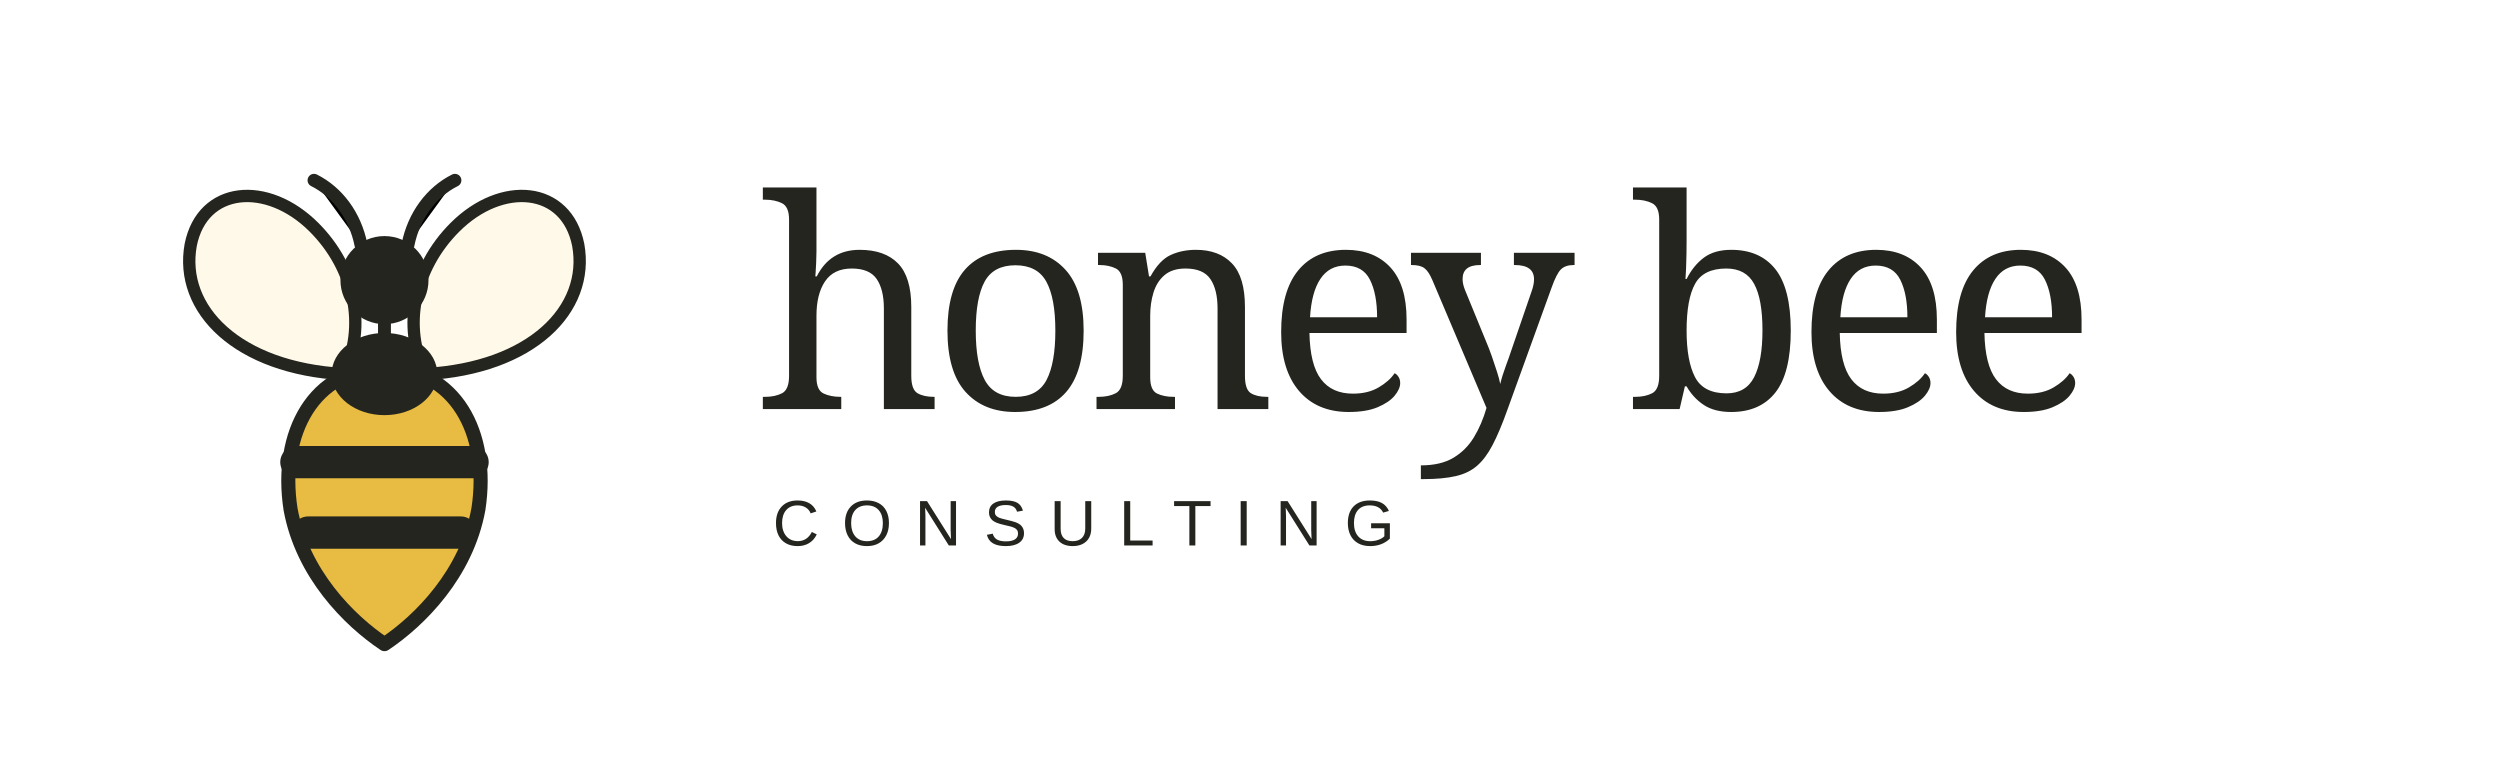
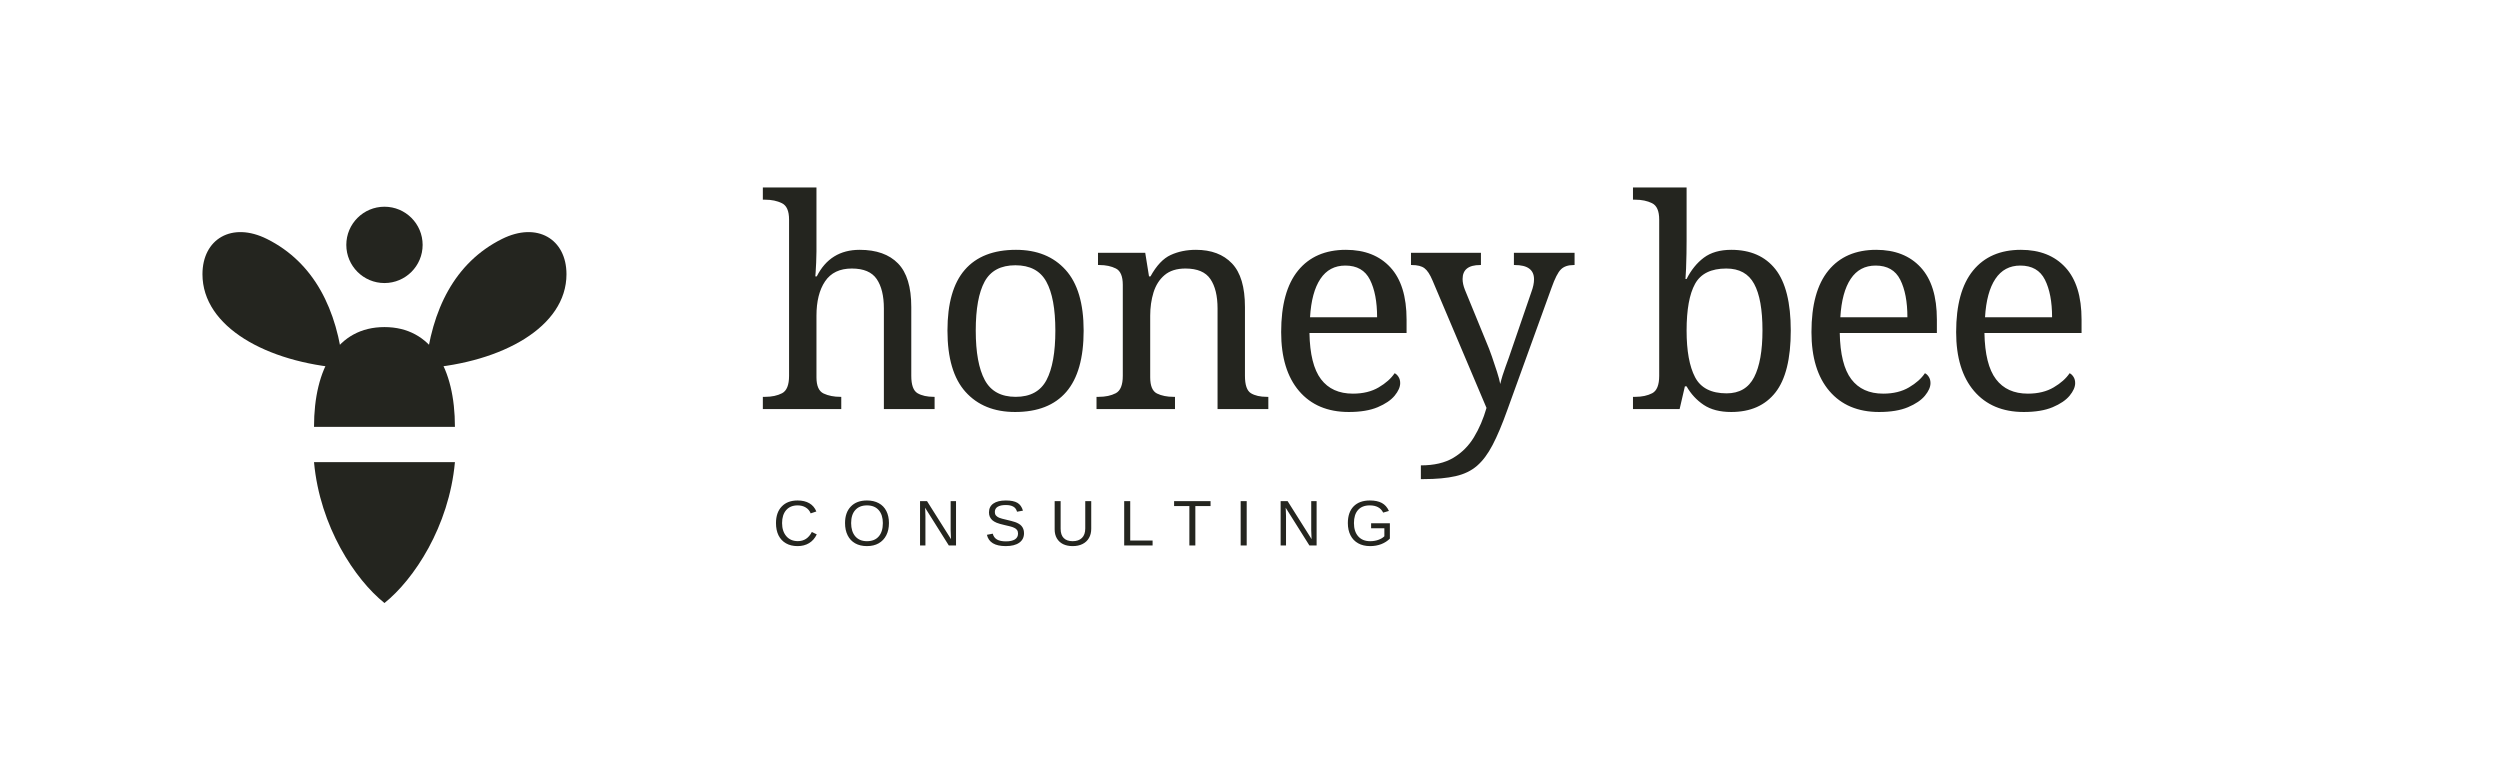
<svg xmlns="http://www.w3.org/2000/svg" width="660" height="200" viewBox="0 0 660 200">
  <g transform="translate(24 29) scale(1.55)">
-     <g stroke="#24251f" stroke-linecap="round" stroke-linejoin="round">
-       <path d="M43 45C25 44 15 34 17 23c2-10 13-11 21-3 7 7 9 17 5 25Z" fill="#fff9e9" stroke-width="2.1" />
-       <path d="M57 45C75 44 85 34 83 23c-2-10-13-11-21-3-7 7-9 17-5 25Z" fill="#fff9e9" stroke-width="2.1" />
-       <path d="M50 44c-12 0-18 11-16 24 2 11 10 19 16 23 6-4 14-12 16-23 2-13-4-24-16-24Z" fill="#e8bb43" stroke-width="2.4" />
-       <path d="M35 60h30M37 72h26" stroke-width="5.5" />
-       <ellipse cx="50" cy="45" rx="9" ry="7" fill="#24251f" stroke="none" />
-       <circle cx="50" cy="29" r="7.5" fill="#24251f" stroke="none" />
-       <path d="M46 23c-1-5-4-9-8-11M54 23c1-5 4-9 8-11M50 36.5v3" stroke-width="2.2" />
+     <g fill="#24251f">
+       <circle cx="50" cy="23" r="6.5" />
+       <path d="M43 44c-13-1-24-7-24-16 0-6 5-9 11-6 8 4 12 12 13 22Zm14 0c13-1 24-7 24-16 0-6-5-9-11-6-8 4-12 12-13 22Z" />
+       <path d="M50 37c-8 0-12 7-12 17h24c0-10-4-17-12-17ZM38 60h24c-1 11-7 20-12 24-5-4-11-13-12-24Z" />
    </g>
  </g>
  <text x="200" y="108" fill="#24251f" font-family="Georgia,serif" font-size="77" letter-spacing="-3">honey bee</text>
  <text x="204" y="144" fill="#24251f" font-family="Arial,sans-serif" font-size="17" letter-spacing="6">CONSULTING</text>
</svg>
